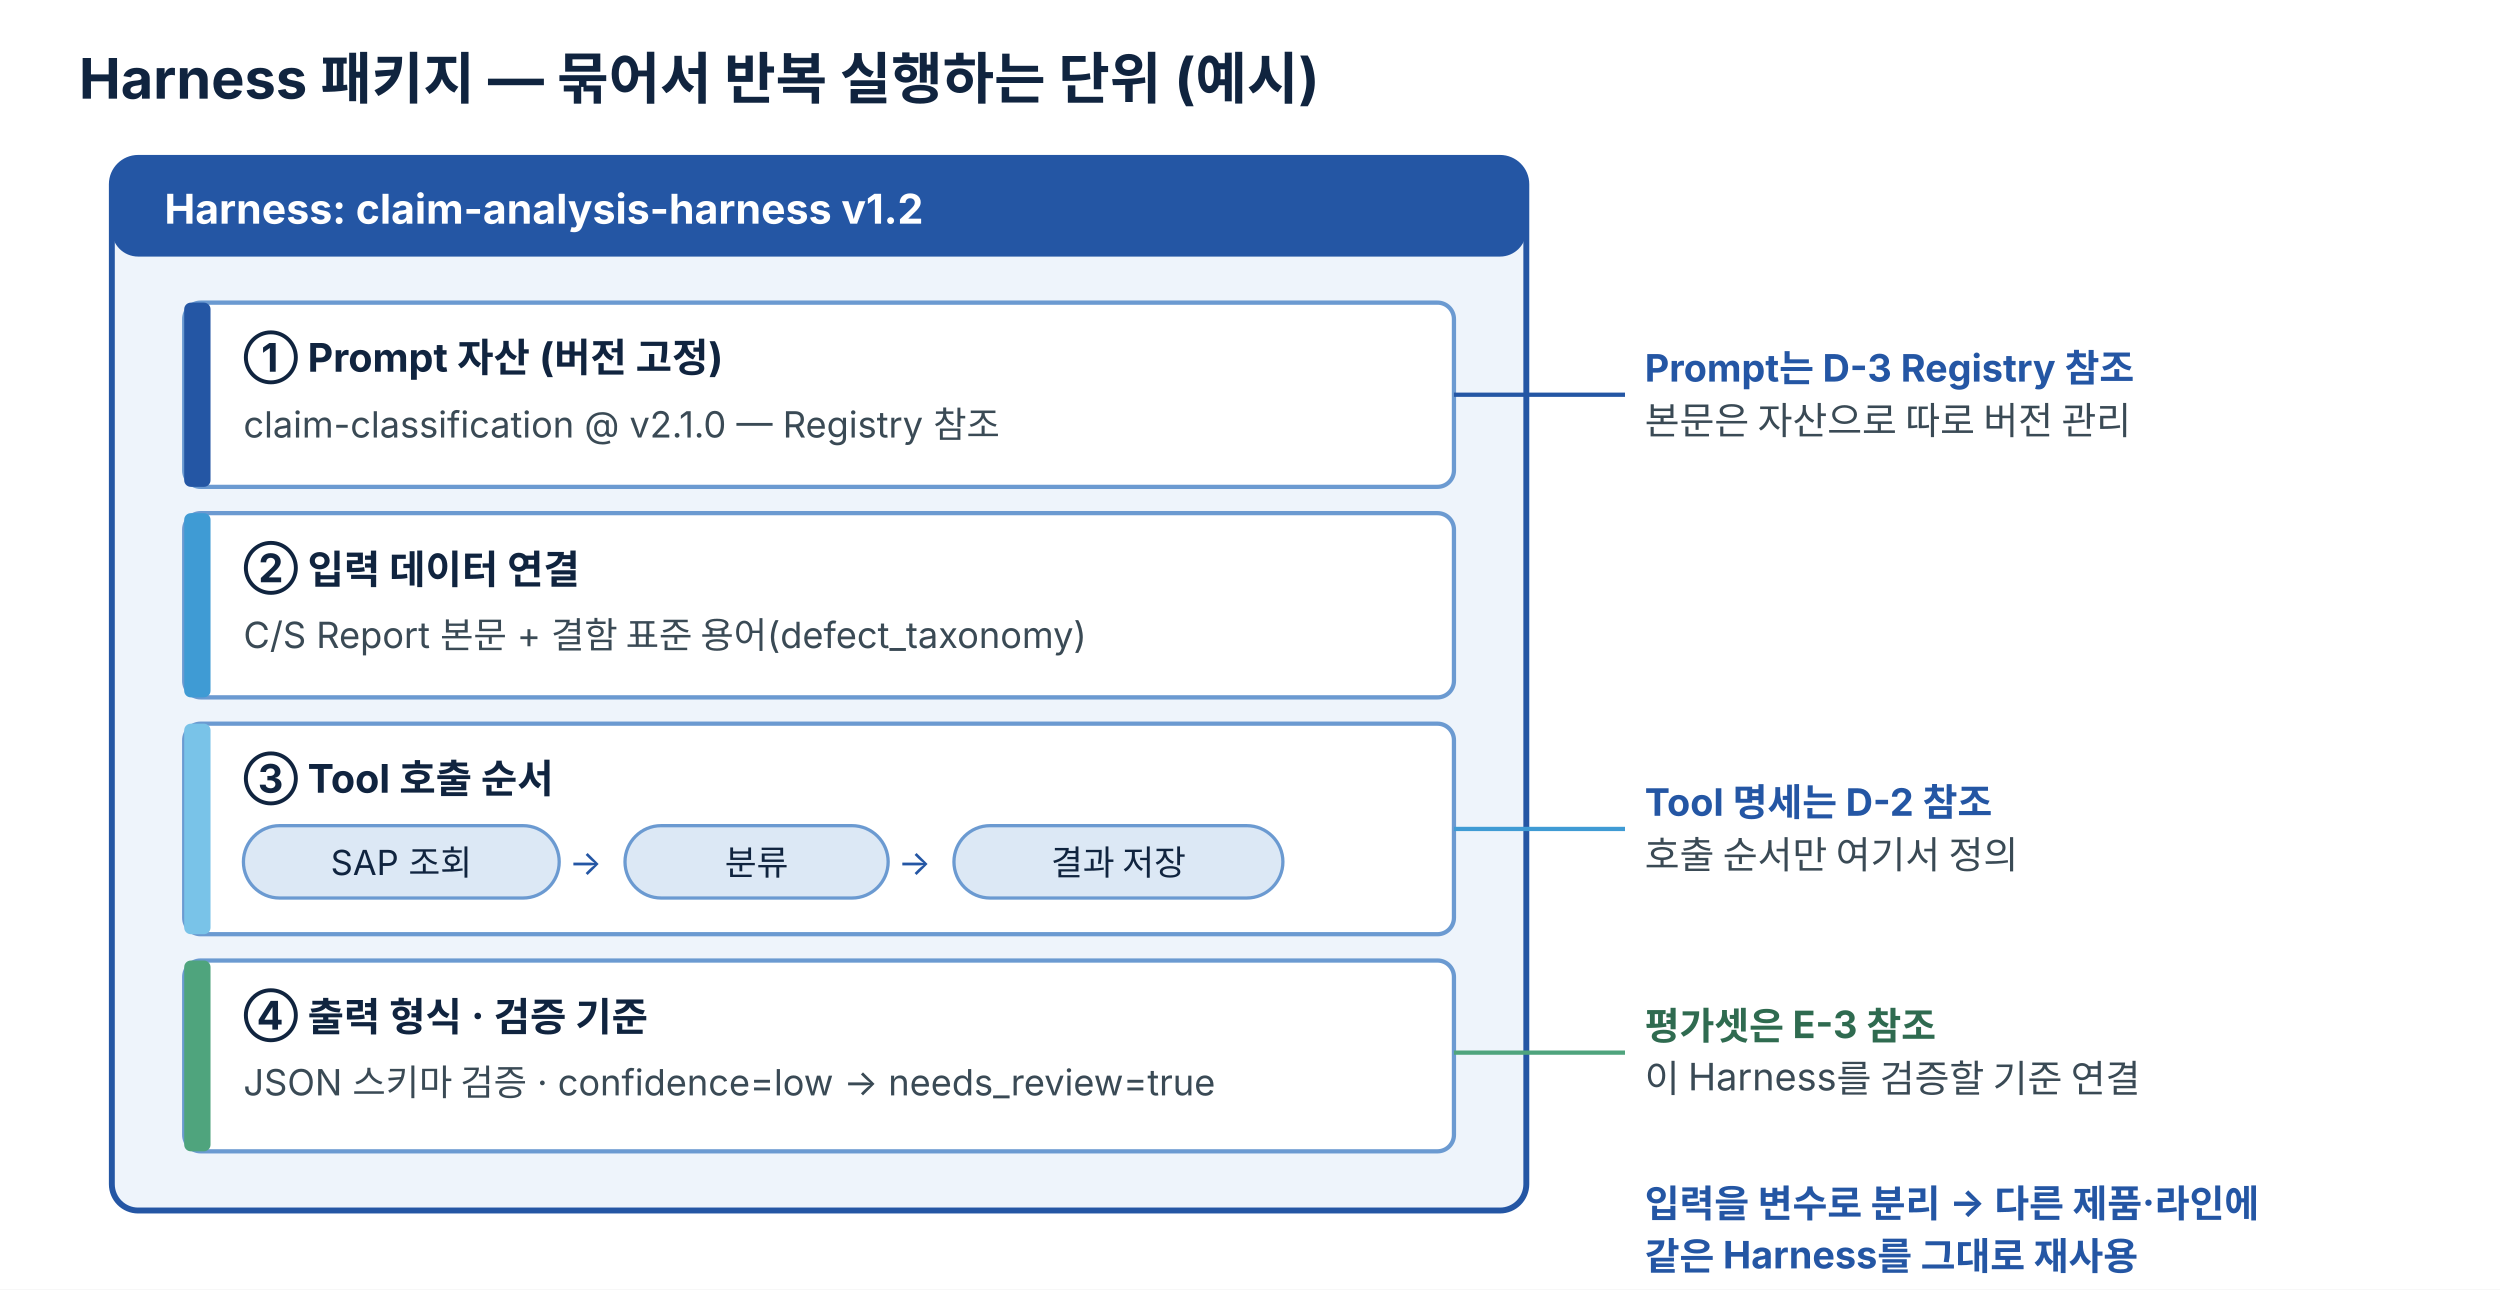
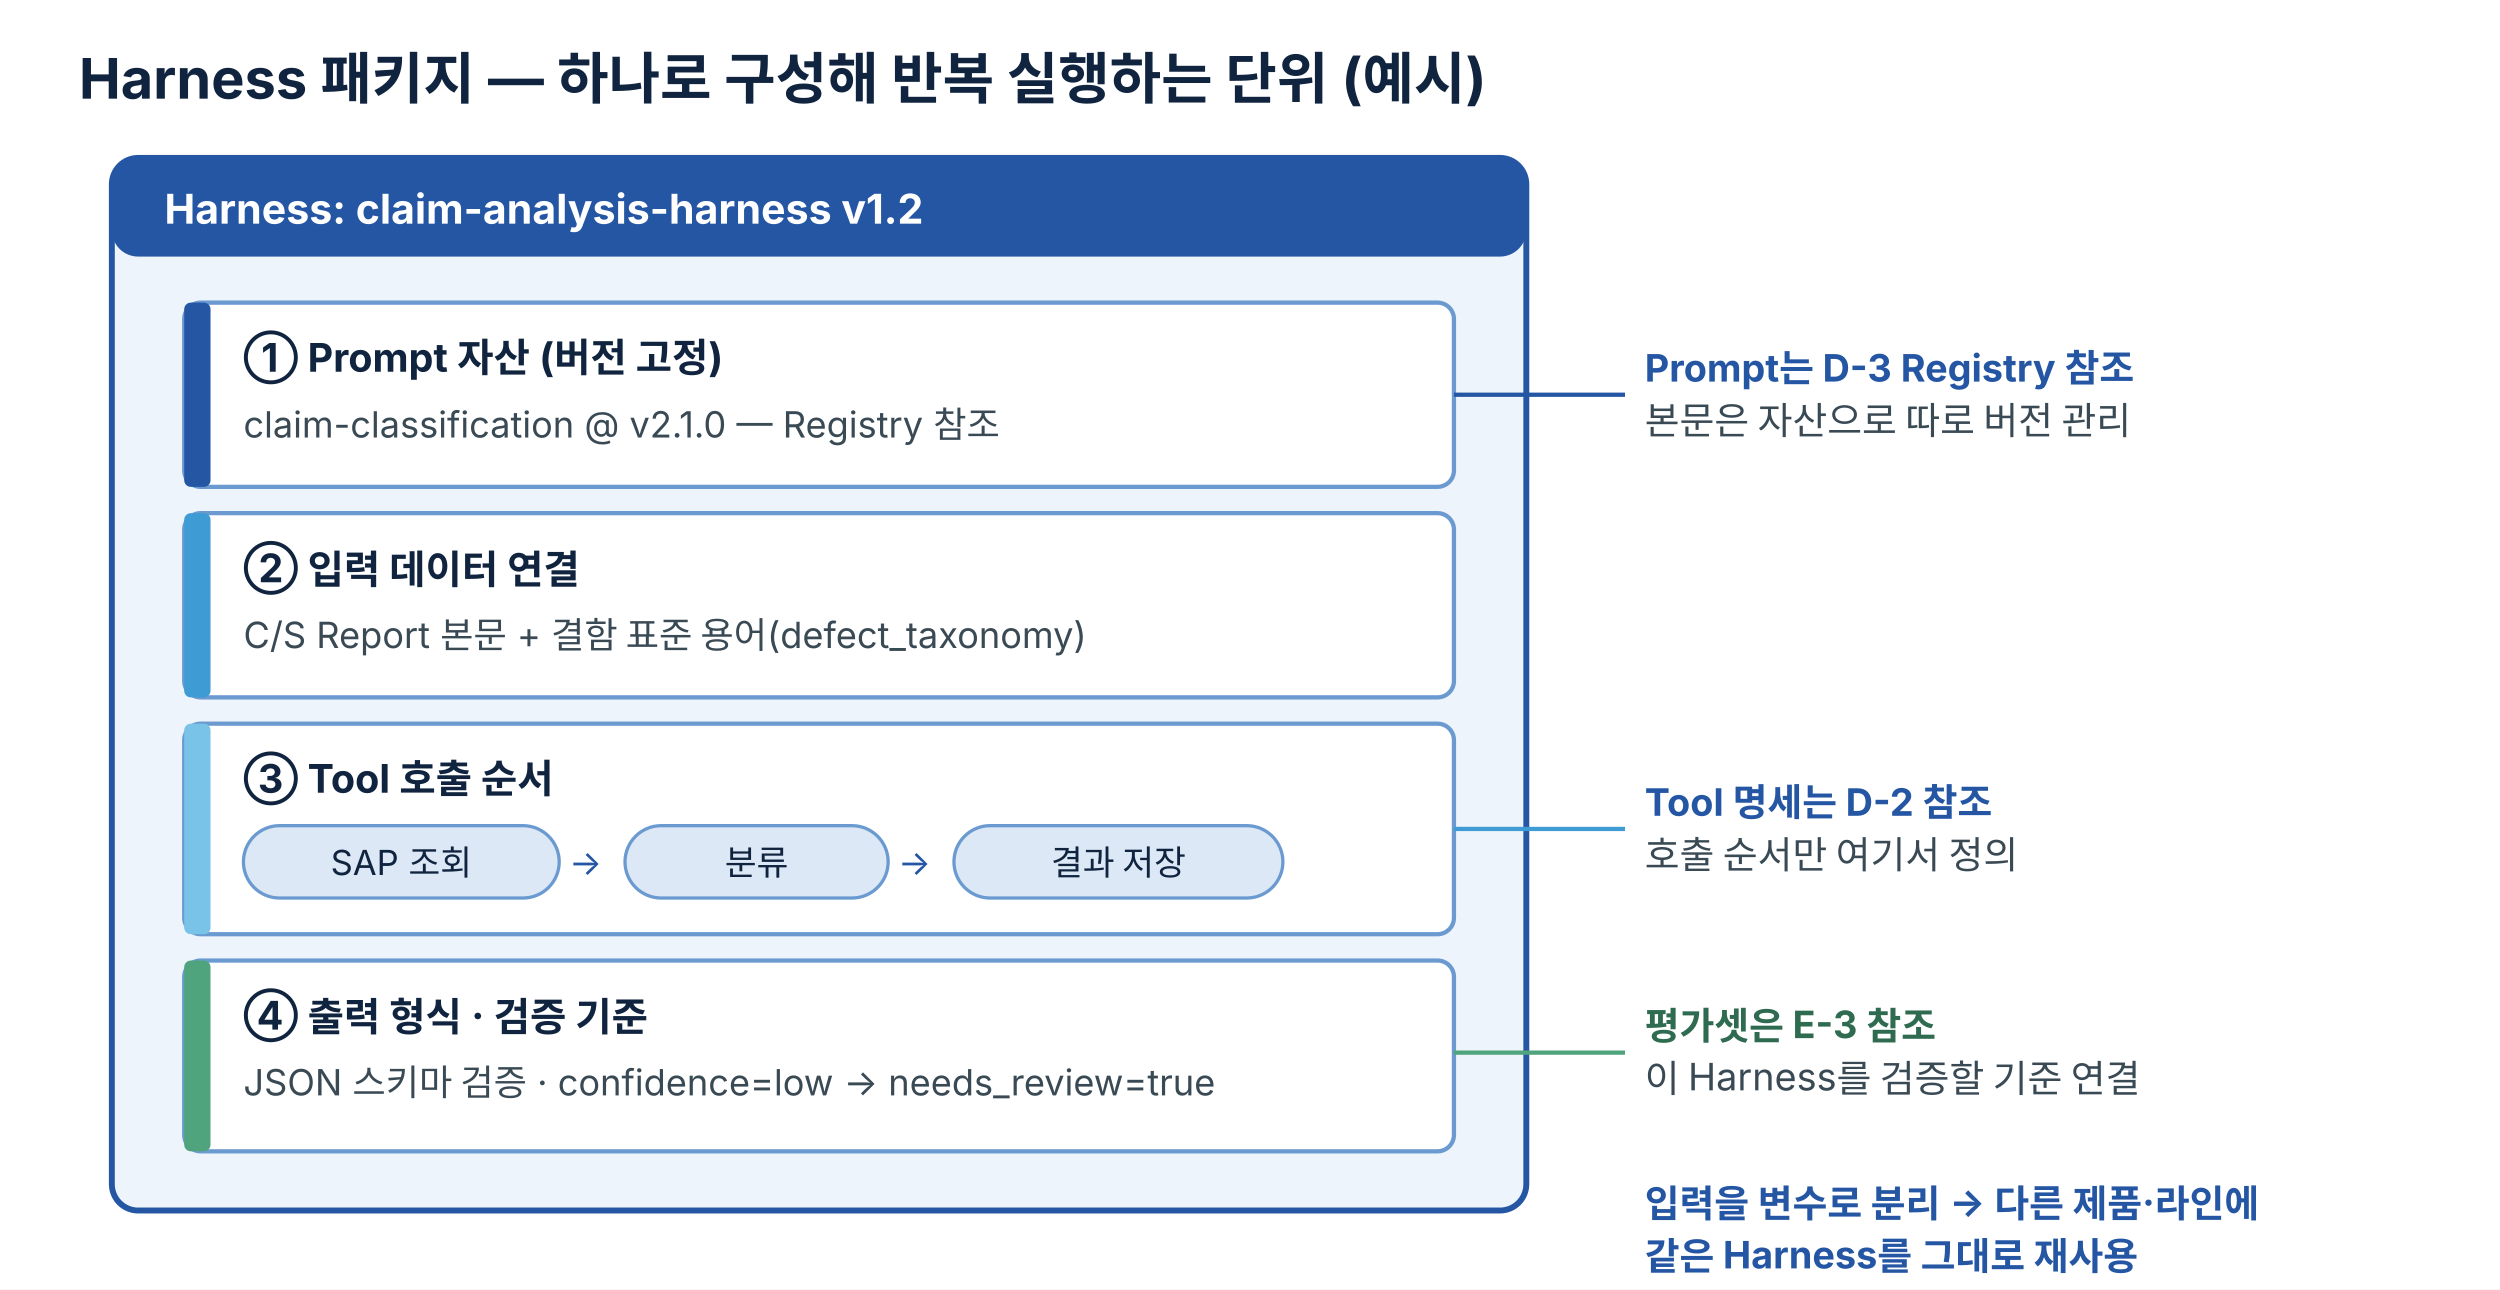
<svg xmlns="http://www.w3.org/2000/svg" viewBox="0 0 760 392" font-family="-apple-system, 'Malgun Gothic', 'Apple SD Gothic Neo', sans-serif">
  <rect width="760" height="392" fill="#ffffff" />
-   <text x="24" y="30" font-size="17" font-weight="700" fill="#10243f">Harness 패키지 — 묶어서 반복 실행하는 단위 (예시)</text>
+   <text x="24" y="30" font-size="17" font-weight="700" fill="#10243f">Harness 패키지 — 하나로 구성해 반복 실행하는 단위 (예시)</text>
  <rect x="34" y="48" width="430" height="320" rx="8" fill="#EEF4FB" stroke="#2456A4" stroke-width="1.8" />
  <rect x="34" y="48" width="430" height="30" rx="8" fill="#2456A4" />
  <text x="50" y="68" font-size="12.5" font-weight="700" fill="#ffffff">Harness: claim-analysis-harness  v1.2</text>
  <rect x="56" y="92" width="386" height="56" rx="5" fill="#ffffff" stroke="#6B9AD1" stroke-width="1.3" />
  <rect x="56" y="92" width="8" height="56" rx="2" fill="#2456A4" />
  <text x="74" y="113" font-size="12" font-weight="700" fill="#10243f">① Prompt 자산 (버전 고정)</text>
  <text x="74" y="133" font-size="11" fill="#3a4a55">claim-classification @ v2.1.0  — Registry 참조</text>
  <rect x="56" y="156" width="386" height="56" rx="5" fill="#ffffff" stroke="#6B9AD1" stroke-width="1.3" />
  <rect x="56" y="156" width="8" height="56" rx="2" fill="#3F9BD4" />
  <text x="74" y="177" font-size="12" font-weight="700" fill="#10243f">② 입력 데이터 연결</text>
  <text x="74" y="197" font-size="11" fill="#3a4a55">C/S Report 본문 + 결함 표준 용어(defect_taxonomy)</text>
  <rect x="56" y="220" width="386" height="64" rx="5" fill="#ffffff" stroke="#6B9AD1" stroke-width="1.3" />
  <rect x="56" y="220" width="8" height="64" rx="2" fill="#79C3E8" />
  <text x="74" y="241" font-size="12" font-weight="700" fill="#10243f">③ Tool 호출 순서</text>
  <g font-size="10.5" text-anchor="middle">
    <rect x="74" y="251" width="96" height="22" rx="11" fill="#DCE8F5" stroke="#6B9AD1" />
    <text x="122" y="266" fill="#10243f">SAP 조회</text>
    <text x="178" y="266" fill="#2456A4">→</text>
    <rect x="190" y="251" width="80" height="22" rx="11" fill="#DCE8F5" stroke="#6B9AD1" />
    <text x="230" y="266" fill="#10243f">분류</text>
    <text x="278" y="266" fill="#2456A4">→</text>
    <rect x="290" y="251" width="100" height="22" rx="11" fill="#DCE8F5" stroke="#6B9AD1" />
    <text x="340" y="266" fill="#10243f">결과 저장</text>
  </g>
  <rect x="56" y="292" width="386" height="58" rx="5" fill="#ffffff" stroke="#6B9AD1" stroke-width="1.3" />
  <rect x="56" y="292" width="8" height="58" rx="2" fill="#4FA47D" />
  <text x="74" y="313" font-size="12" font-weight="700" fill="#10243f">④ 출력 형식 · 검증 기준</text>
  <text x="74" y="333" font-size="11" fill="#3a4a55">JSON 스키마 검증 · confidence=low → needs_review=true</text>
  <g font-size="11.5">
    <line x1="442" y1="120" x2="494" y2="120" stroke="#2456A4" stroke-width="1.3" />
    <text x="500" y="116" fill="#2456A4" font-weight="700">Prompt는 D-3 Registry 참조</text>
    <text x="500" y="132" fill="#3a4a55">본문은 자산으로 따로 버전 관리</text>
    <line x1="442" y1="252" x2="494" y2="252" stroke="#3F9BD4" stroke-width="1.3" />
    <text x="500" y="248" fill="#2456A4" font-weight="700">Tool 명세는 D-2 참조</text>
    <text x="500" y="264" fill="#3a4a55">호출 순서만 여기서 정의</text>
    <line x1="442" y1="320" x2="494" y2="320" stroke="#4FA47D" stroke-width="1.3" />
    <text x="500" y="316" fill="#2f6b50" font-weight="700">평가셋은 E-3 참조</text>
    <text x="500" y="332" fill="#3a4a55">이 Harness를 검증할 기준 연결</text>
  </g>
  <text x="500" y="370" font-size="11.5" fill="#2456A4" font-weight="700">입력을 변수로 분리 → 다른 제품·라인에</text>
  <text x="500" y="386" font-size="11.5" fill="#2456A4" font-weight="700">같은 Harness를 그대로 재사용</text>
</svg>
